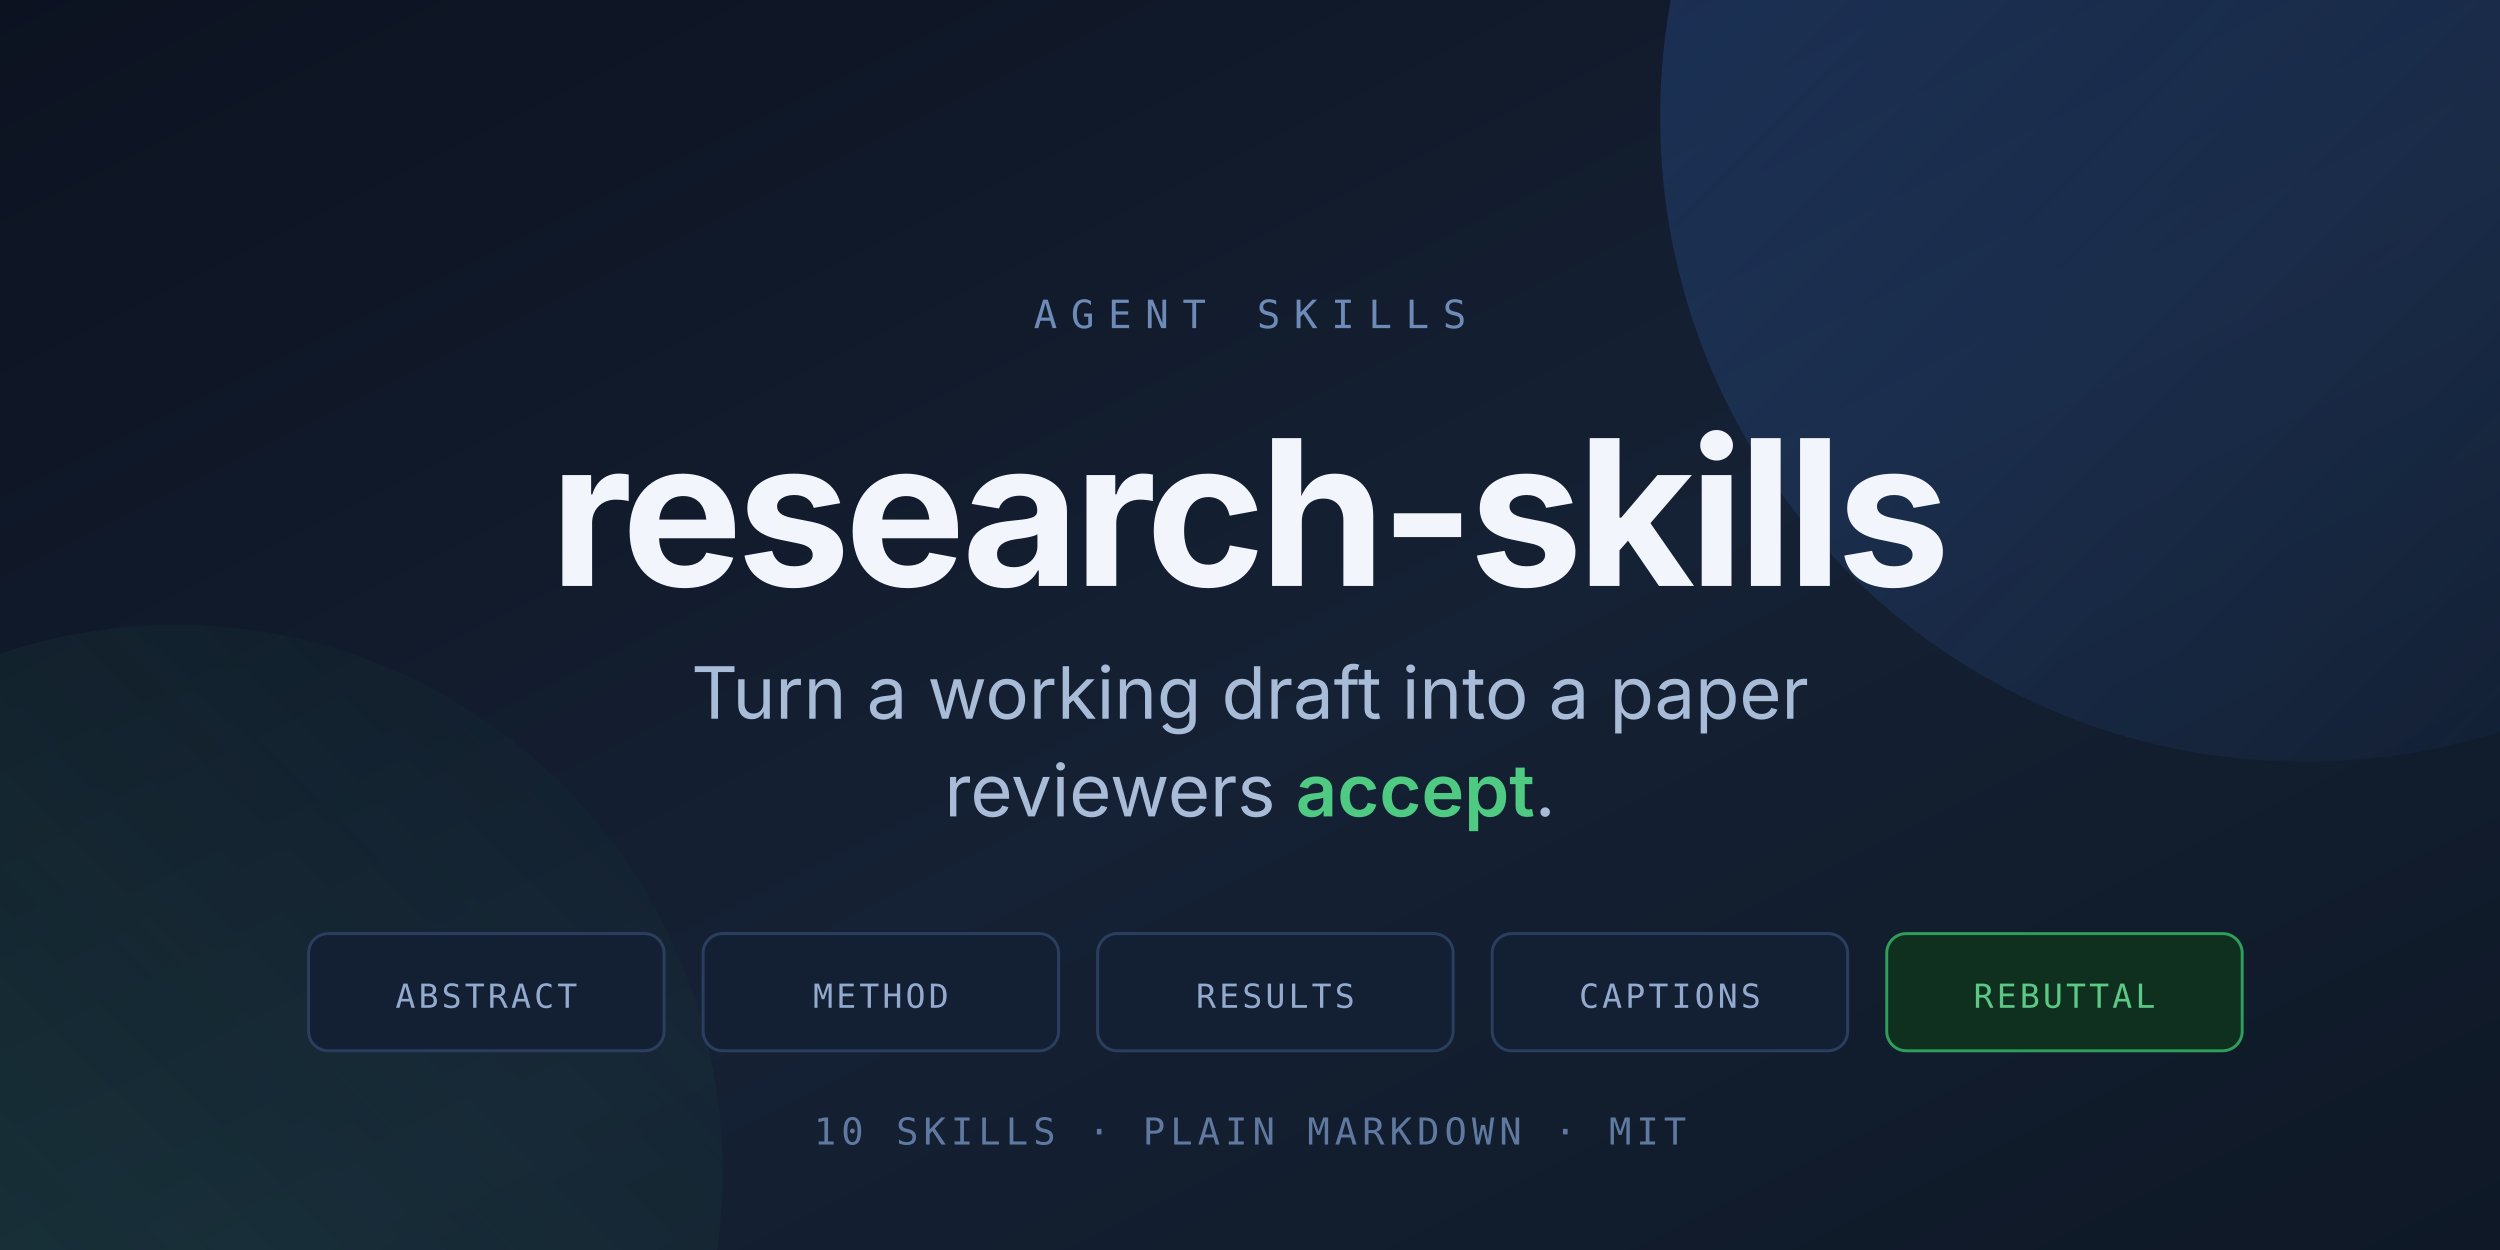
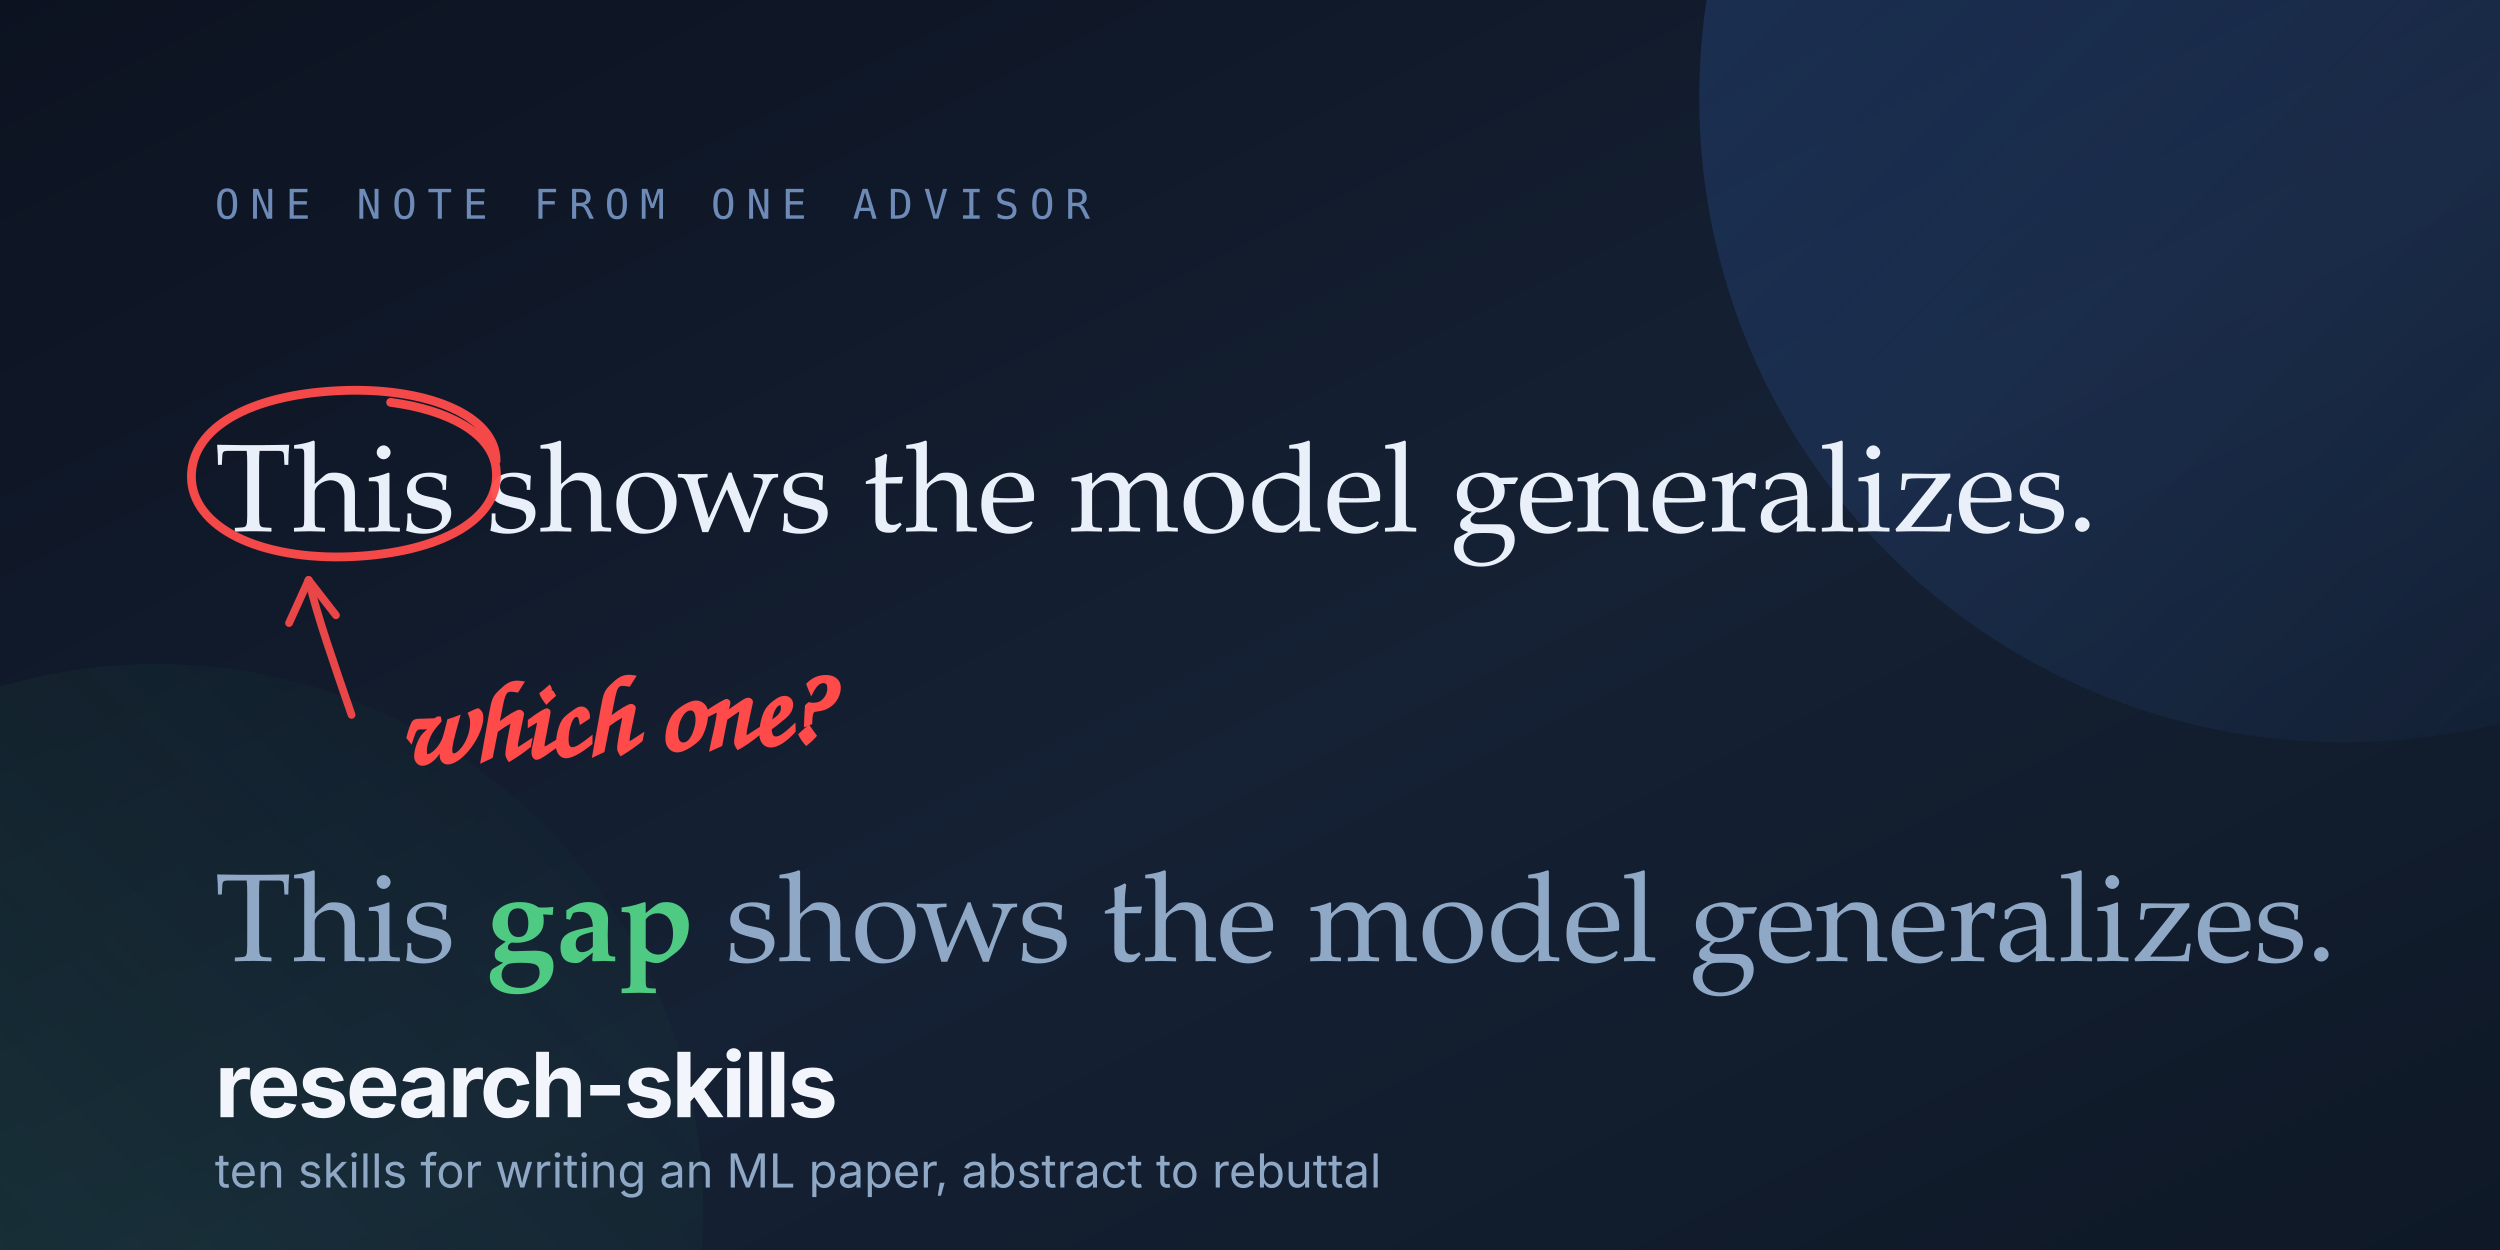
- <svg xmlns="http://www.w3.org/2000/svg" viewBox="0 0 1280 640" width="1280" height="640" role="img" aria-label="research-skills: nine Claude Code skills for writing an ML paper">
+ <svg xmlns="http://www.w3.org/2000/svg" viewBox="0 0 1280 640" width="1280" height="640" role="img" aria-label="research-skills: an advisor circles the word This and writes which one">
  <defs>
    <linearGradient id="bg" x1="0" y1="0" x2="1" y2="1">
      <stop offset="0%" stop-color="#0C1220" />
      <stop offset="55%" stop-color="#152134" />
      <stop offset="100%" stop-color="#0E1826" />
    </linearGradient>
    <linearGradient id="glow" x1="0" y1="0" x2="1" y2="1">
-       <stop offset="0%" stop-color="#3E7DE8" stop-opacity="0.26" />
+       <stop offset="0%" stop-color="#3E7DE8" stop-opacity="0.24" />
      <stop offset="100%" stop-color="#3E7DE8" stop-opacity="0" />
    </linearGradient>
    <linearGradient id="glow2" x1="0" y1="1" x2="1" y2="0">
      <stop offset="0%" stop-color="#2E9E5B" stop-opacity="0.20" />
      <stop offset="100%" stop-color="#2E9E5B" stop-opacity="0" />
    </linearGradient>
  </defs>
  <rect width="1280" height="640" fill="url(#bg)" />
-   <circle cx="1180" cy="60" r="330" fill="url(#glow)" />
-   <circle cx="90" cy="600" r="280" fill="url(#glow2)" />
-   <g text-anchor="middle" font-family="-apple-system, BlinkMacSystemFont, 'Segoe UI', Inter, Helvetica, Arial, sans-serif">
-     <text x="640" y="168" font-family="ui-monospace, SFMono-Regular, Menlo, Consolas, monospace" font-size="20" letter-spacing="7" fill="#6E8BB8">AGENT  SKILLS</text>
-     <text x="640" y="300" font-size="104" font-weight="700" letter-spacing="-3" fill="#F2F6FC">research-skills</text>
-     <text x="640" y="368" font-size="37" fill="#A8BCD8">Turn a working draft into a paper</text>
-     <text x="640" y="418" font-size="37" fill="#A8BCD8">reviewers <tspan fill="#4ECA82" font-weight="600">accept</tspan>.</text>
+   <circle cx="1200" cy="50" r="330" fill="url(#glow)" />
+   <circle cx="80" cy="620" r="280" fill="url(#glow2)" />
+   <text x="110" y="112" font-family="ui-monospace, SFMono-Regular, Menlo, Consolas, monospace" font-size="21" letter-spacing="5.5" fill="#6E8BB8">ONE NOTE FROM ONE ADVISOR</text>
+   <text x="110" y="272" font-family="Palatino, 'Palatino Linotype', Georgia, 'Times New Roman', serif" font-size="64" fill="#E9F0FA">This shows the model generalizes.</text>
+   <g stroke="#FF4A4A" fill="none" stroke-linecap="round" stroke-width="4.5" opacity="0.95">
+     <path d="M 254 236 C 254 212, 217 198, 174 200 C 128 202, 98 219, 98 244 C 98 270, 133 287, 180 285 C 225 283, 257 266, 254 240 C 252 222, 230 210, 200 206" />
  </g>
-   <g font-family="ui-monospace, SFMono-Regular, Menlo, Consolas, monospace" font-size="17" letter-spacing="1.6" text-anchor="middle">
-     <g transform="translate(158,478)">
-       <rect width="182" height="60" rx="10" fill="#131F33" stroke="#2C3E60" stroke-width="1.5" />
-       <text x="91" y="38" fill="#93AACE">ABSTRACT</text>
-     </g>
-     <g transform="translate(360,478)">
-       <rect width="182" height="60" rx="10" fill="#131F33" stroke="#2C3E60" stroke-width="1.5" />
-       <text x="91" y="38" fill="#93AACE">METHOD</text>
-     </g>
-     <g transform="translate(562,478)">
-       <rect width="182" height="60" rx="10" fill="#131F33" stroke="#2C3E60" stroke-width="1.5" />
-       <text x="91" y="38" fill="#93AACE">RESULTS</text>
-     </g>
-     <g transform="translate(764,478)">
-       <rect width="182" height="60" rx="10" fill="#131F33" stroke="#2C3E60" stroke-width="1.5" />
-       <text x="91" y="38" fill="#93AACE">CAPTIONS</text>
-     </g>
-     <g transform="translate(966,478)">
-       <rect width="182" height="60" rx="10" fill="#10301F" stroke="#2E9E5B" stroke-width="1.5" />
-       <text x="91" y="38" fill="#5BC985">REBUTTAL</text>
-     </g>
+   <g stroke="#FF4A4A" fill="none" stroke-linecap="round" stroke-width="4" opacity="0.9">
+     <path d="M 180 366 C 170 337, 163 317, 158 297" />
+     <path d="M 158 297 L 148 319" />
+     <path d="M 158 297 L 172 315" />
  </g>
-   <text x="640" y="586" text-anchor="middle" font-family="ui-monospace, SFMono-Regular, Menlo, Consolas, monospace" font-size="19" letter-spacing="2.6" fill="#5F79A0">10 SKILLS  ·  PLAIN MARKDOWN  ·  MIT</text>
+   <text x="204" y="392" font-family="'Bradley Hand', 'Marker Felt', 'Comic Sans MS', cursive" font-size="56" font-weight="700" fill="#FF4A4A" transform="rotate(-3 204 392)">which one?</text>
+   <text x="110" y="492" font-family="Palatino, 'Palatino Linotype', Georgia, 'Times New Roman', serif" font-size="64" fill="#8FA8C6">This <tspan fill="#4ECA82" font-weight="700">gap</tspan> shows the model generalizes.</text>
+   <text x="110" y="572" font-family="-apple-system, BlinkMacSystemFont, 'Segoe UI', Inter, Helvetica, Arial, sans-serif" font-size="46" font-weight="700" letter-spacing="-1.2" fill="#F2F6FC">research-skills</text>
+   <text x="110" y="608" font-family="-apple-system, BlinkMacSystemFont, 'Segoe UI', Inter, Helvetica, Arial, sans-serif" font-size="24" fill="#8FA8C6">ten skills for writing an ML paper, abstract to rebuttal</text>
</svg>
